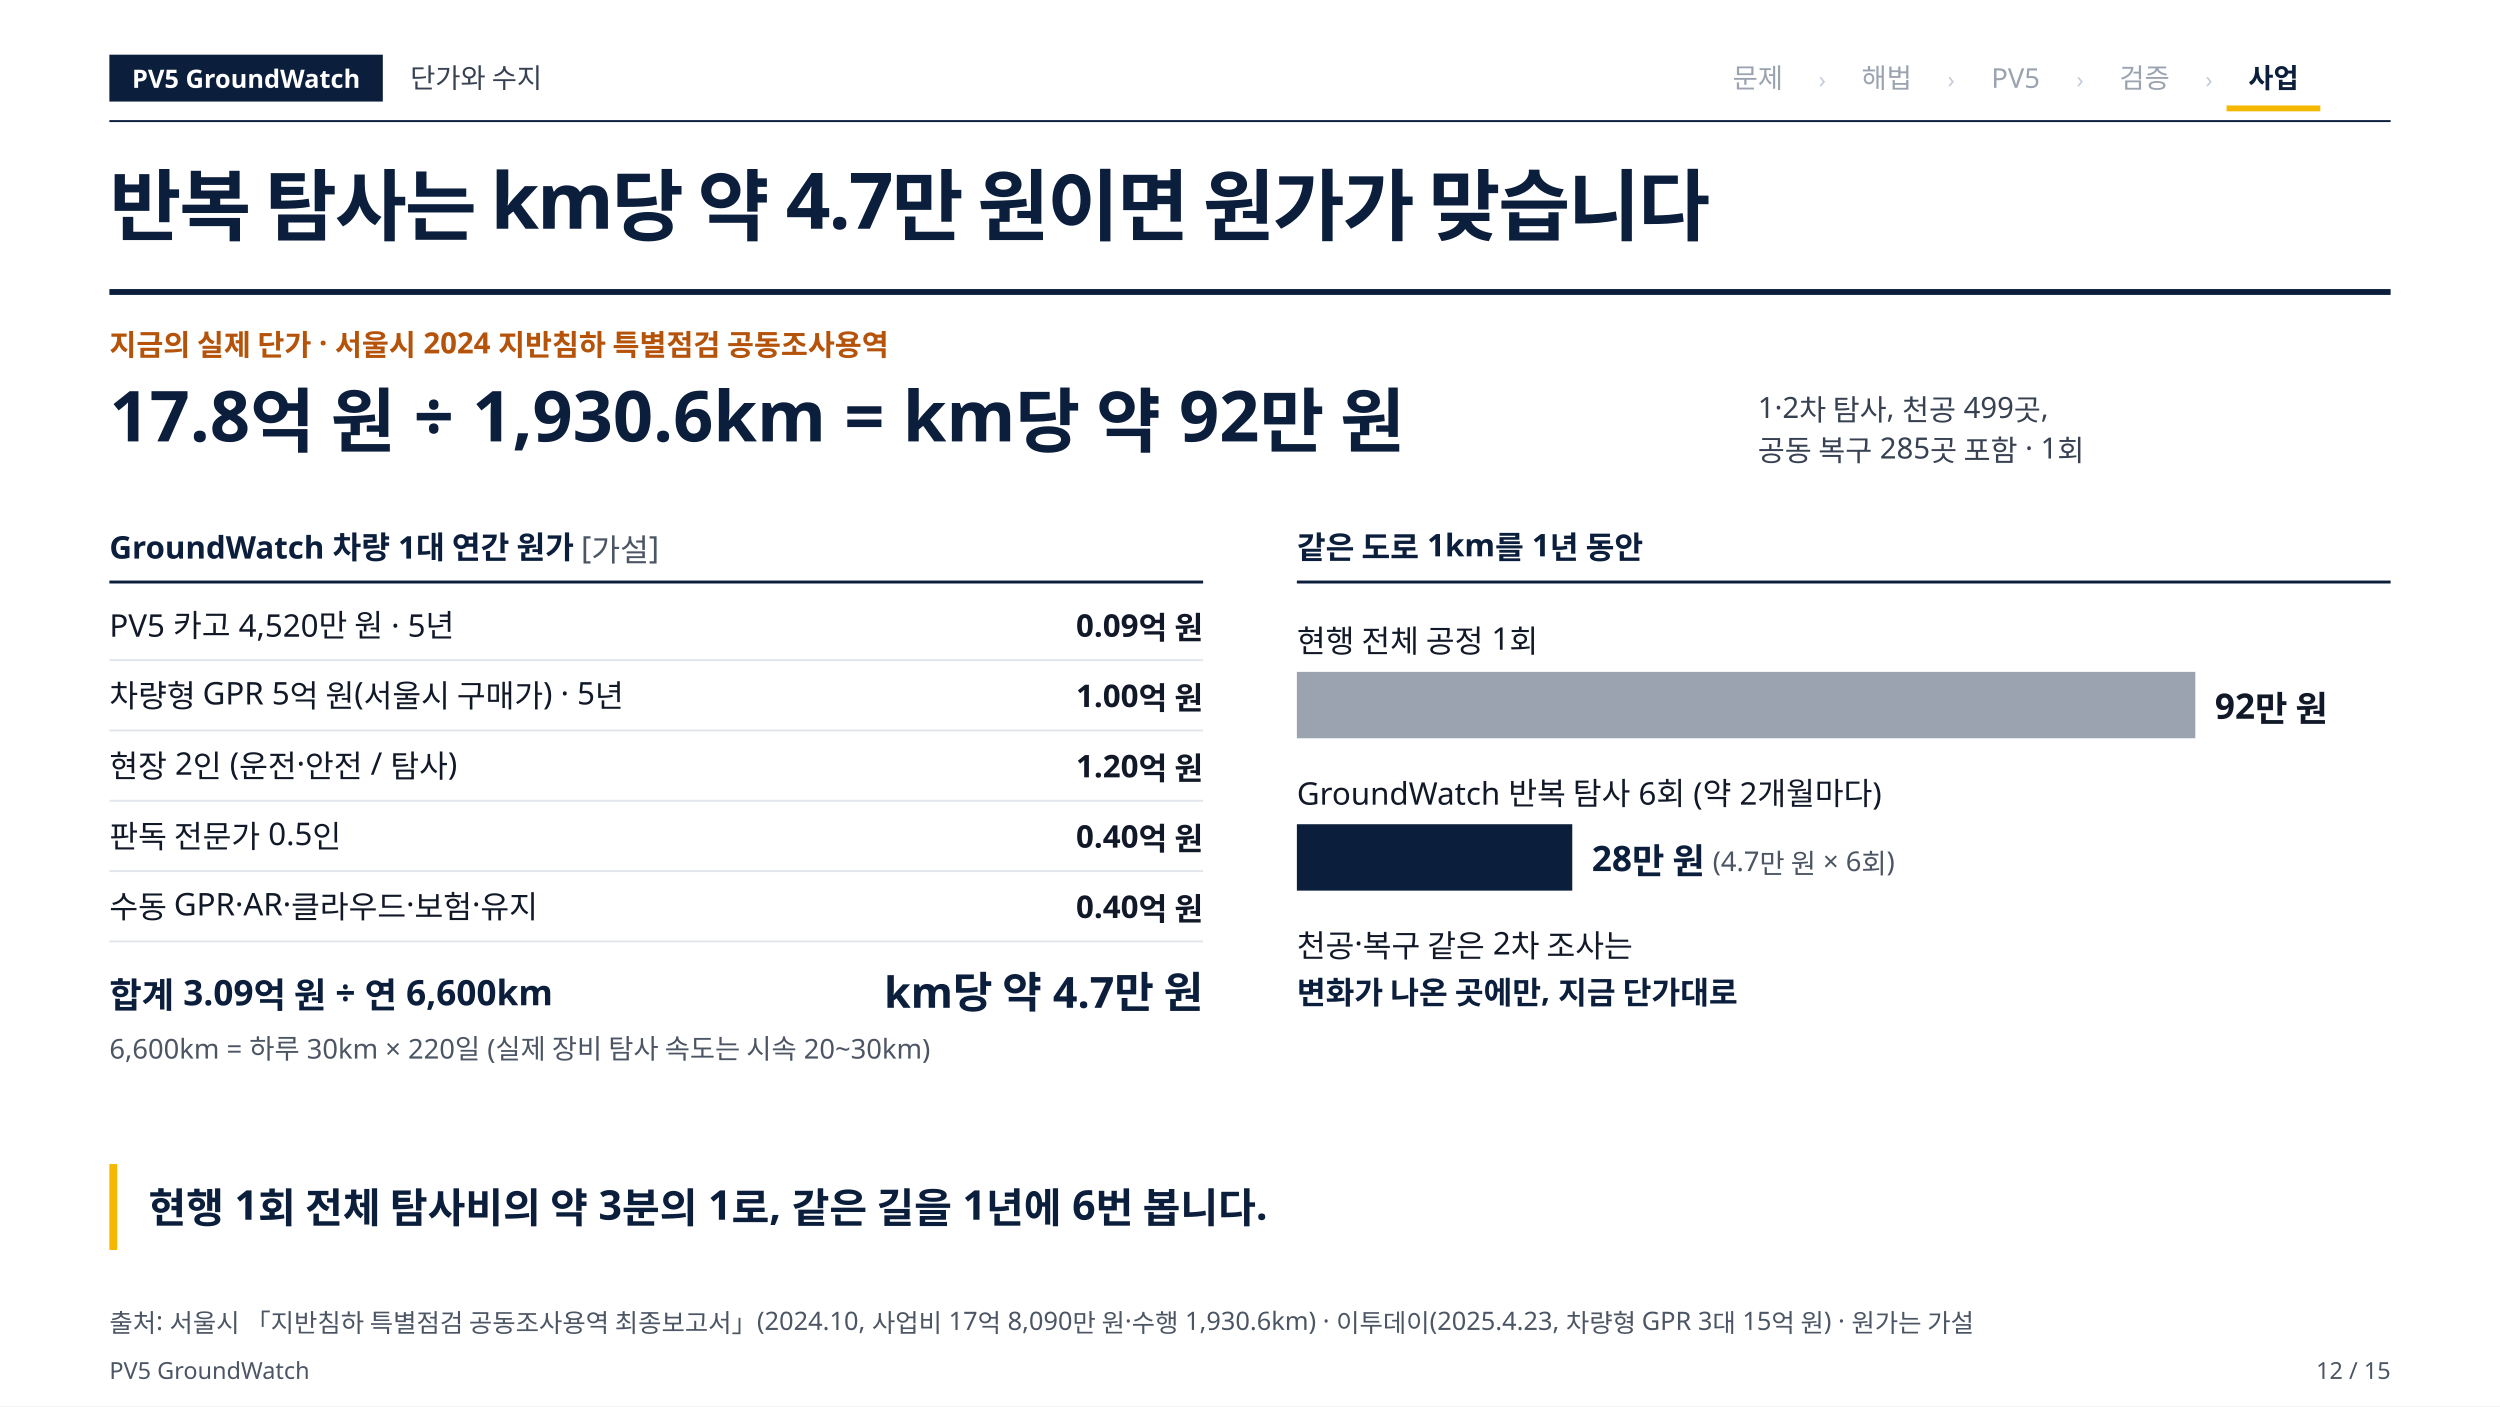
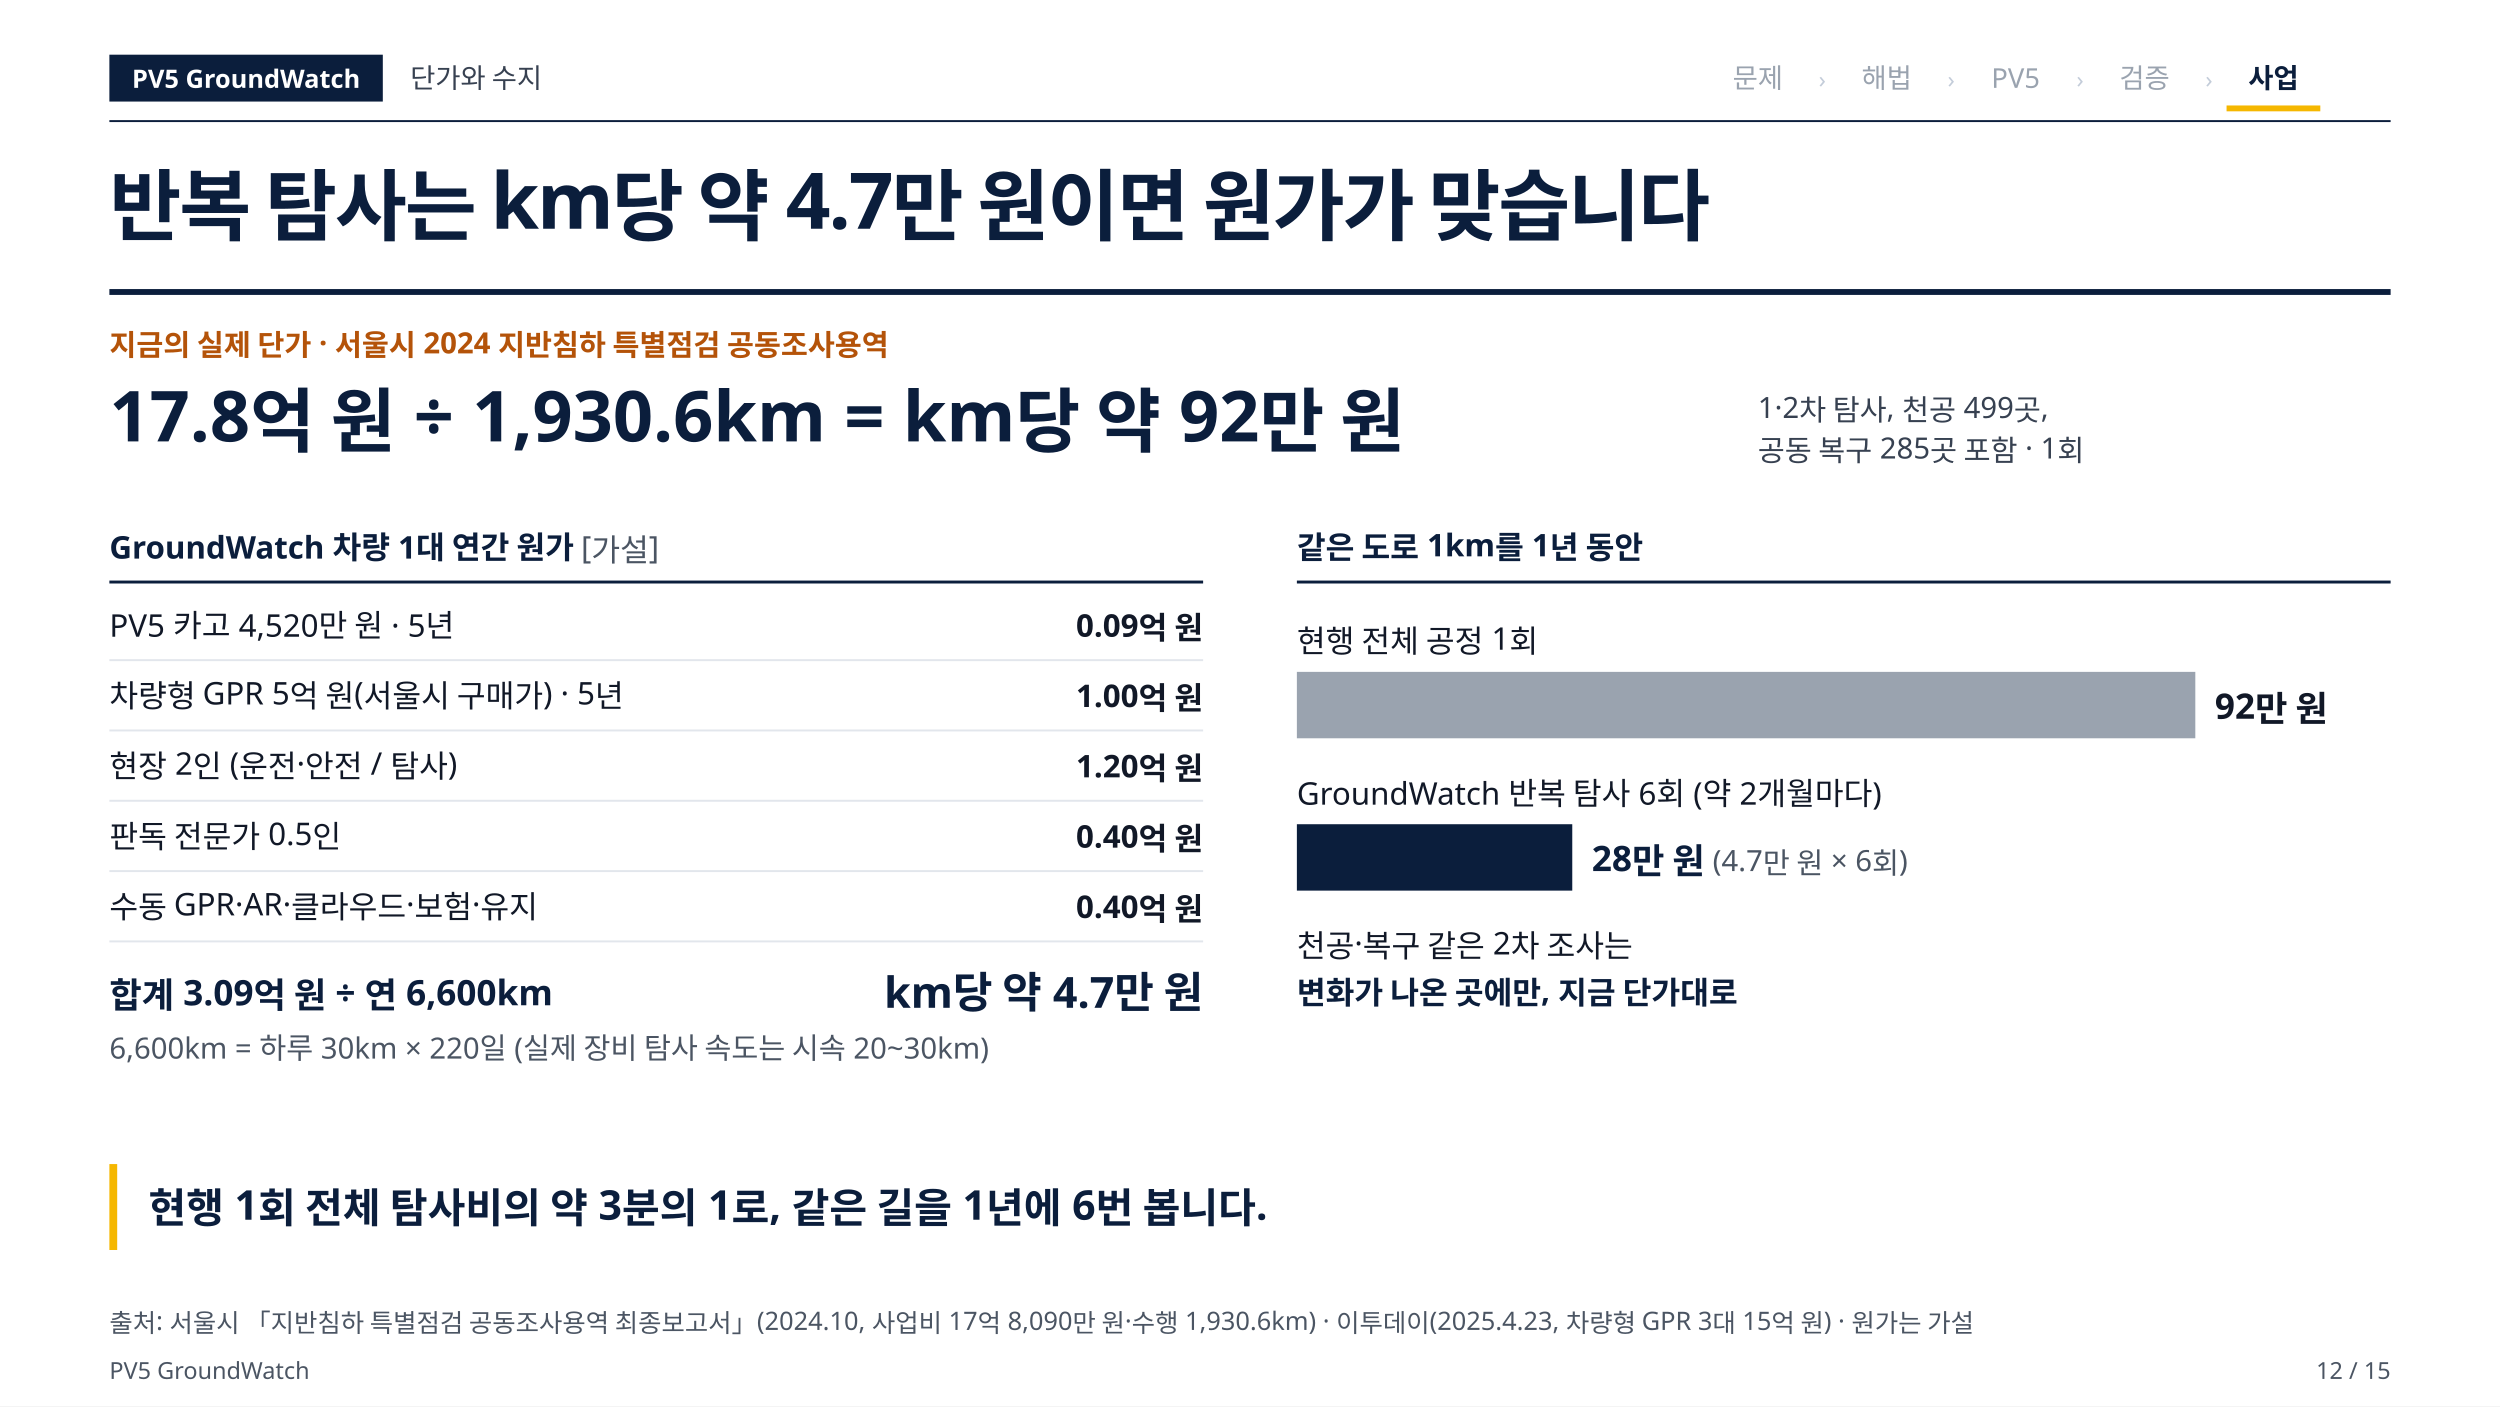
<svg xmlns="http://www.w3.org/2000/svg" viewBox="0 0 1280 720" lang="ko-KR" data-pptx-page-role="content" font-family="Pretendard, 'Malgun Gothic', sans-serif">
  <rect id="bg" x="0" y="0" width="1280" height="720" fill="#FFFFFF" />
  <g id="header" data-pptx-role="header" data-pptx-bounds="56 24 1168 40">
    <rect x="56" y="28" width="140" height="24" fill="#0B1E3C" />
    <text x="126" y="45" font-size="13" font-weight="bold" fill="#FFFFFF" text-anchor="middle">PV5 GroundWatch</text>
    <text x="210" y="45" font-size="14" fill="#374151">단가와 수지</text>
    <text x="900" y="45" font-size="14" font-weight="normal" fill="#9AA3AF" text-anchor="middle">문제</text>
    <text x="933" y="45" font-size="12" fill="#C3CCD9" text-anchor="middle">›</text>
    <text x="966" y="45" font-size="14" font-weight="normal" fill="#9AA3AF" text-anchor="middle">해법</text>
    <text x="999" y="45" font-size="12" fill="#C3CCD9" text-anchor="middle">›</text>
    <text x="1032" y="45" font-size="14" font-weight="normal" fill="#9AA3AF" text-anchor="middle">PV5</text>
    <text x="1065" y="45" font-size="12" fill="#C3CCD9" text-anchor="middle">›</text>
    <text x="1098" y="45" font-size="14" font-weight="normal" fill="#9AA3AF" text-anchor="middle">검증</text>
    <text x="1131" y="45" font-size="12" fill="#C3CCD9" text-anchor="middle">›</text>
    <text x="1164" y="45" font-size="14" font-weight="bold" fill="#0B1E3C" text-anchor="middle">사업</text>
    <rect x="1140" y="54" width="48" height="3" fill="#F5B700" />
    <line x1="56" y1="62" x2="1224" y2="62" stroke="#0B1E3C" stroke-width="1" />
  </g>
  <g id="title" data-pptx-bounds="56 80 1168 56" letter-spacing="-1">
    <text x="56" y="120" font-size="40" font-weight="bold" fill="#0B1E3C">반복 탐사는 km당 약 4.7만 원이면 원가가 맞습니다</text>
  </g>
  <g id="now" data-pptx-bounds="56 146 1168 96">
    <rect x="56" y="148" width="1168" height="3" fill="#0B1E3C" />
    <text x="56" y="182" font-size="15" font-weight="bold" fill="#B45309">지금의 실제 단가 · 서울시 2024 지반침하 특별점검 공동조사용역</text>
    <text x="56" y="226" font-size="36" font-weight="bold" fill="#0B1E3C">17.8억 원 ÷ 1,930.6km = km당 약 92만 원</text>
    <text x="900" y="214" font-size="15" fill="#374151">1·2차 탐사, 천공 499곳,</text>
    <text x="900" y="236" font-size="15" fill="#374151">공동 복구 285곳 포함 · 1회</text>
  </g>
  <g id="cost" data-pptx-bounds="56 262 560 300">
    <text x="56" y="286" font-size="16" font-weight="bold" fill="#0B1E3C">GroundWatch 차량 1대 연간 원가 <tspan font-weight="normal" fill="#4B5563">[가설]</tspan>
    </text>
    <line x1="56" y1="298" x2="616" y2="298" stroke="#0B1E3C" stroke-width="1.5" />
    <text x="56" y="326" font-size="16" fill="#111827">PV5 카고 4,520만 원 · 5년</text>
    <text x="616" y="326" font-size="16" font-weight="bold" fill="#111827" text-anchor="end">0.09억 원</text>
    <line x1="56" y1="338" x2="616" y2="338" stroke="#E2E6EC" stroke-width="1" />
    <text x="56" y="362" font-size="16" fill="#111827">차량형 GPR 5억 원(서울시 구매가) · 5년</text>
    <text x="616" y="362" font-size="16" font-weight="bold" fill="#111827" text-anchor="end">1.00억 원</text>
    <line x1="56" y1="374" x2="616" y2="374" stroke="#E2E6EC" stroke-width="1" />
    <text x="56" y="398" font-size="16" fill="#111827">현장 2인 (운전·안전 / 탐사)</text>
    <text x="616" y="398" font-size="16" font-weight="bold" fill="#111827" text-anchor="end">1.20억 원</text>
    <line x1="56" y1="410" x2="616" y2="410" stroke="#E2E6EC" stroke-width="1" />
    <text x="56" y="434" font-size="16" fill="#111827">판독 전문가 0.5인</text>
    <text x="616" y="434" font-size="16" font-weight="bold" fill="#111827" text-anchor="end">0.40억 원</text>
    <line x1="56" y1="446" x2="616" y2="446" stroke="#E2E6EC" stroke-width="1" />
    <text x="56" y="470" font-size="16" fill="#111827">수동 GPR·AR·클라우드·보험·유지</text>
    <text x="616" y="470" font-size="16" font-weight="bold" fill="#111827" text-anchor="end">0.40억 원</text>
    <line x1="56" y1="482" x2="616" y2="482" stroke="#E2E6EC" stroke-width="1" />
    <text x="56" y="516" font-size="18" font-weight="bold" fill="#0B1E3C">합계 3.09억 원 ÷ 연 6,600km</text>
    <text x="616" y="516" font-size="22" font-weight="bold" fill="#0B1E3C" text-anchor="end">km당 약 4.7만 원</text>
-     <text x="56" y="542" font-size="14" fill="#4B5563">6,600km = 하루 30km × 220일 (실제 장비 탐사 속도는 시속 20~30km)</text>
+     <text x="56" y="542" font-size="15" fill="#4B5563">6,600km = 하루 30km × 220일 (실제 장비 탐사 속도는 시속 20~30km)</text>
  </g>
  <g id="compare" data-pptx-bounds="664 262 560 300">
    <text x="664" y="286" font-size="16" font-weight="bold" fill="#0B1E3C">같은 도로 1km를 1년 동안</text>
    <line x1="664" y1="298" x2="1224" y2="298" stroke="#0B1E3C" stroke-width="1.5" />
    <text x="664" y="334" font-size="16" fill="#111827">현행 전체 공정 1회</text>
    <rect x="664" y="344" width="460" height="34" fill="#9AA3AF" />
    <text x="1134" y="368" font-size="18" font-weight="bold" fill="#111827">92만 원</text>
    <text x="664" y="412" font-size="16" fill="#111827">GroundWatch 반복 탐사 6회 (약 2개월마다)</text>
    <rect x="664" y="422" width="141" height="34" fill="#0B1E3C" />
-     <text x="815" y="446" font-size="18" font-weight="bold" fill="#0B1E3C">28만 원 <tspan font-size="14" font-weight="normal" fill="#4B5563">(4.7만 원 × 6회)</tspan>
+     <text x="815" y="446" font-size="18" font-weight="bold" fill="#0B1E3C">28만 원 <tspan font-size="15" font-weight="normal" fill="#4B5563">(4.7만 원 × 6회)</tspan>
    </text>
    <text x="664" y="490" font-size="16" fill="#111827">천공·복구 같은 2차 조사는</text>
    <text x="664" y="514" font-size="16" font-weight="bold" fill="#0B1E3C">변화가 나온 곳에만, 지금 단가대로</text>
  </g>
  <g id="conclusion" data-pptx-bounds="56 596 1168 44">
    <rect x="56" y="596" width="4" height="44" fill="#F5B700" />
    <text x="76" y="626" font-size="21" font-weight="bold" fill="#0B1E3C">현행 1회 전체 탐사비의 약 3분의 1로, 같은 길을 1년에 6번 봅니다.</text>
  </g>
  <g id="source" data-pptx-bounds="56 668 1168 20">
    <text x="56" y="682" font-size="13" fill="#4B5563">출처: 서울시 「지반침하 특별점검 공동조사용역 최종보고서」(2024.10, 사업비 17억 8,090만 원·수행 1,930.6km) · 이투데이(2025.4.23, 차량형 GPR 3대 15억 원) · 원가는 가설</text>
  </g>
  <g id="footer" data-pptx-role="footer" data-pptx-bounds="56 692 1168 22" fill="#4B5563" font-size="12">
    <text x="56" y="706">PV5 GroundWatch</text>
    <text x="1224" y="706" text-anchor="end">12 / 15</text>
  </g>
</svg>
